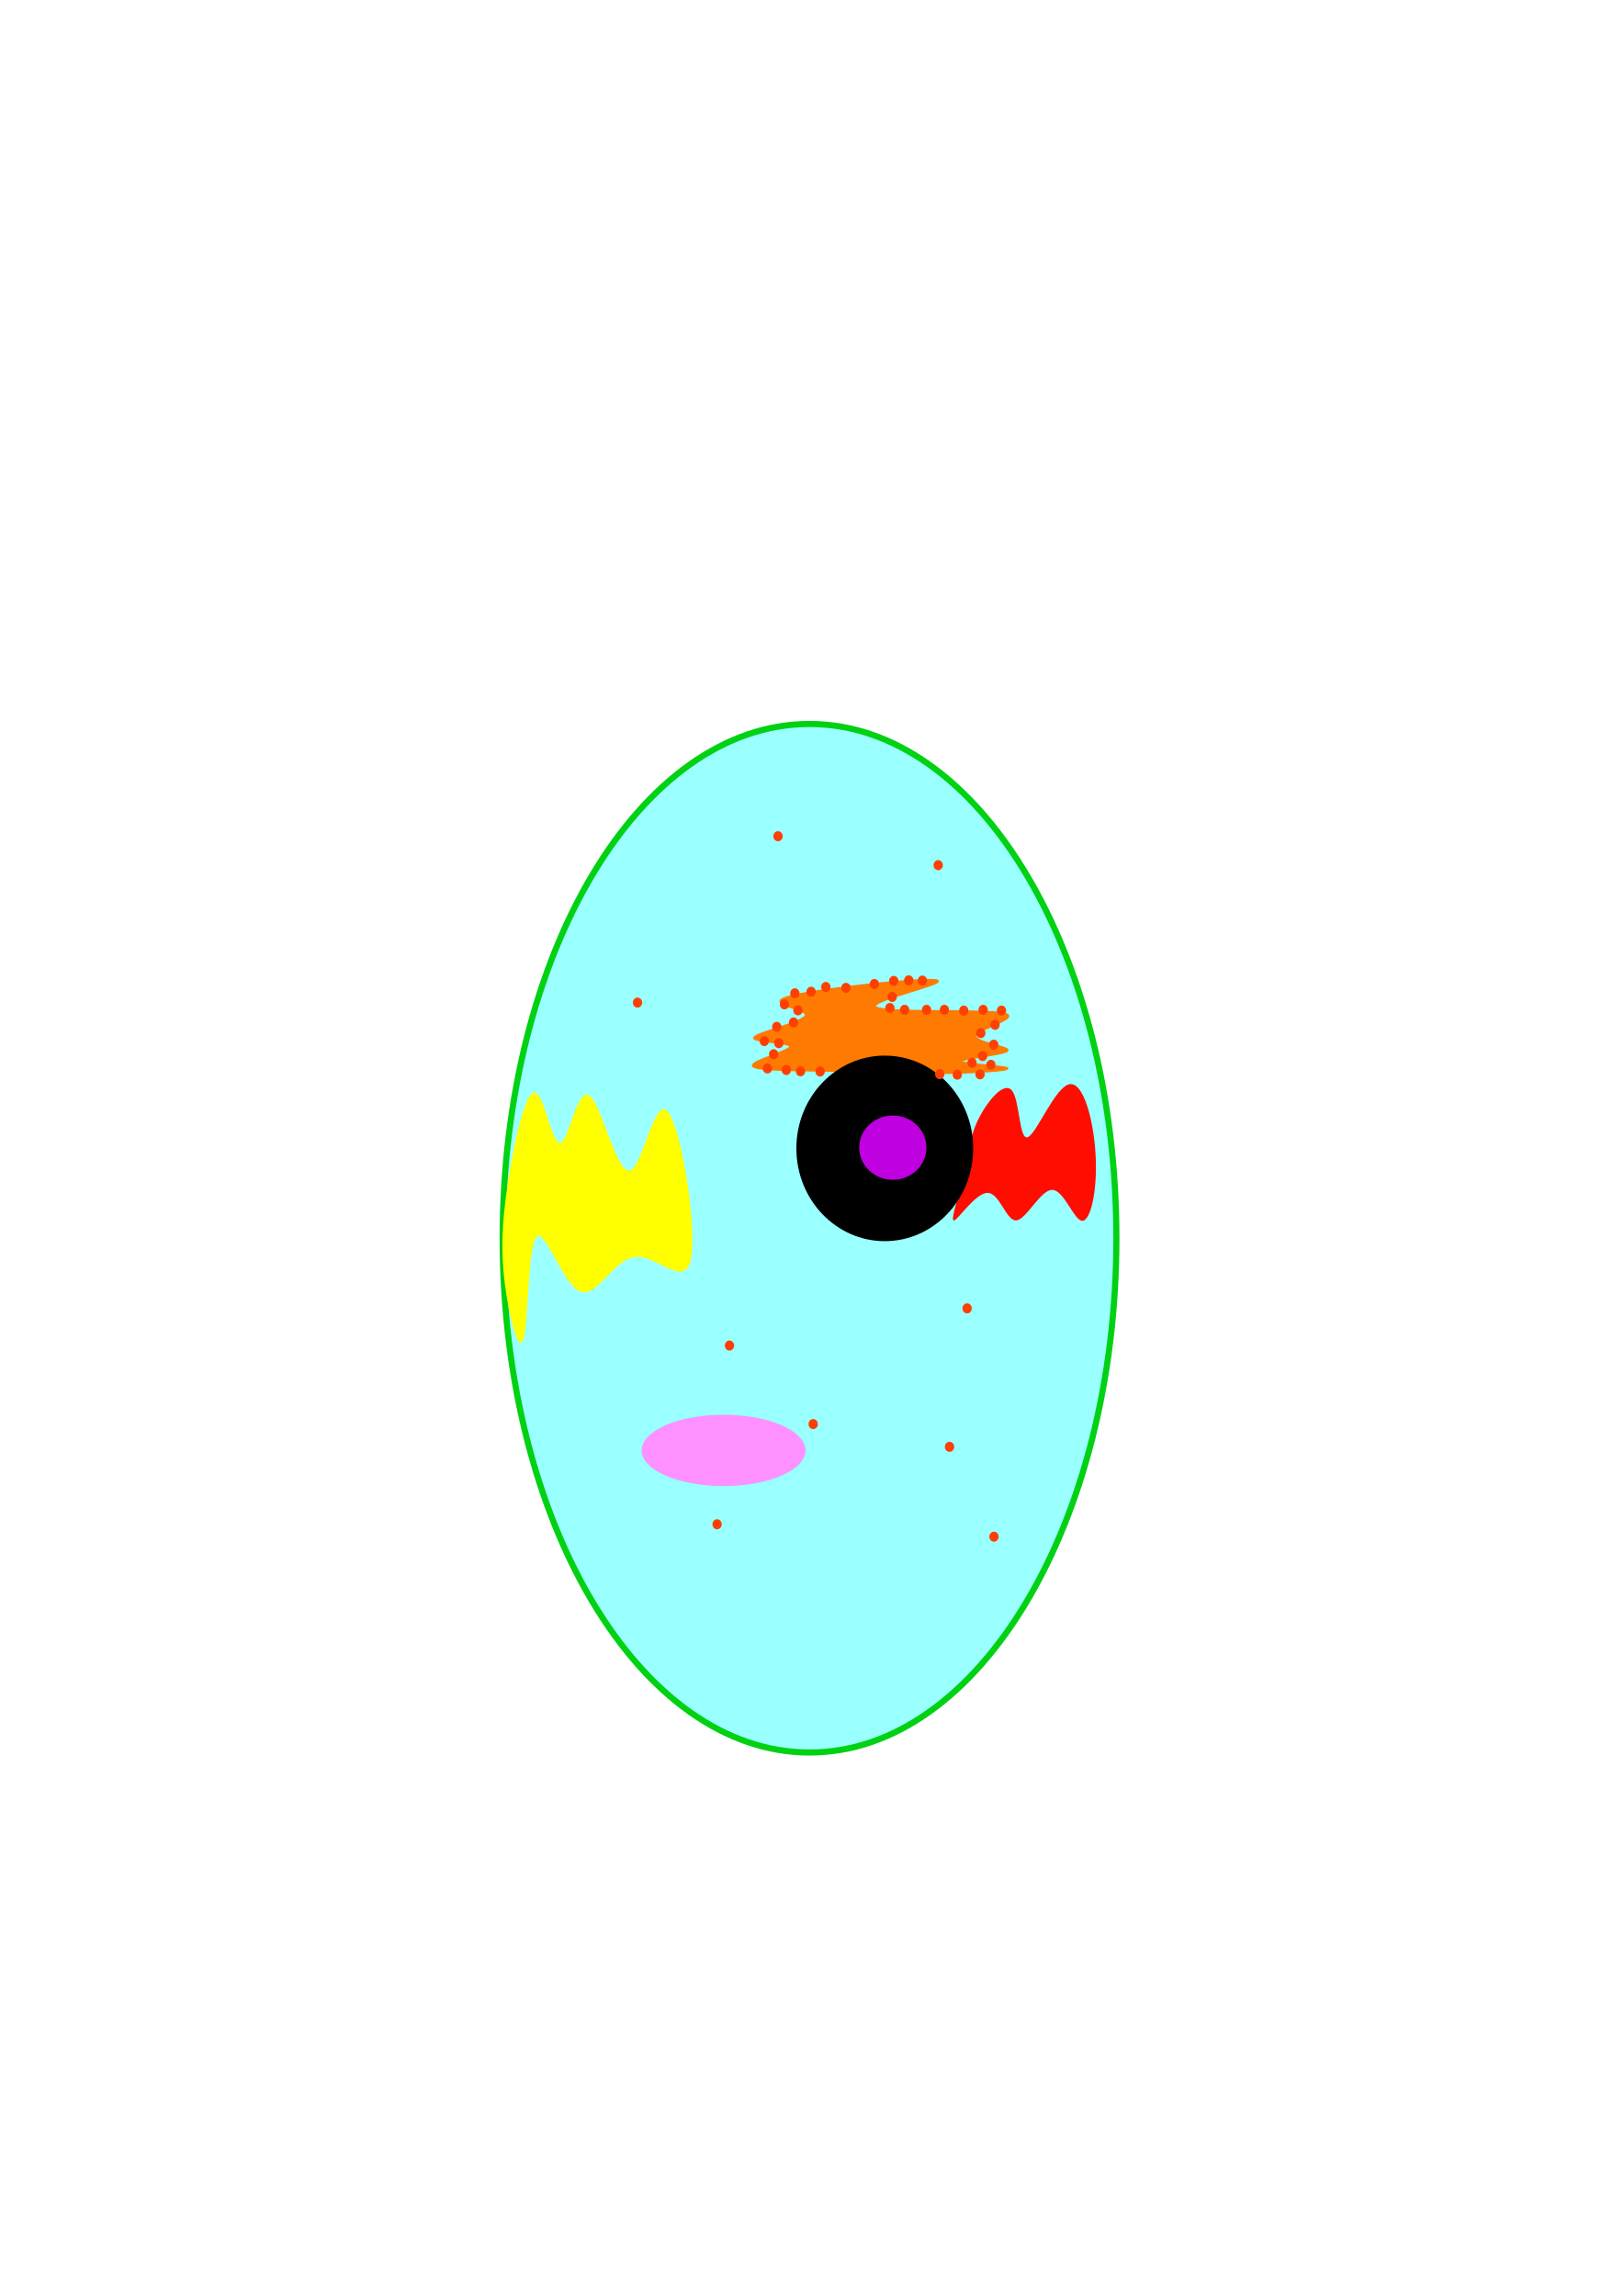
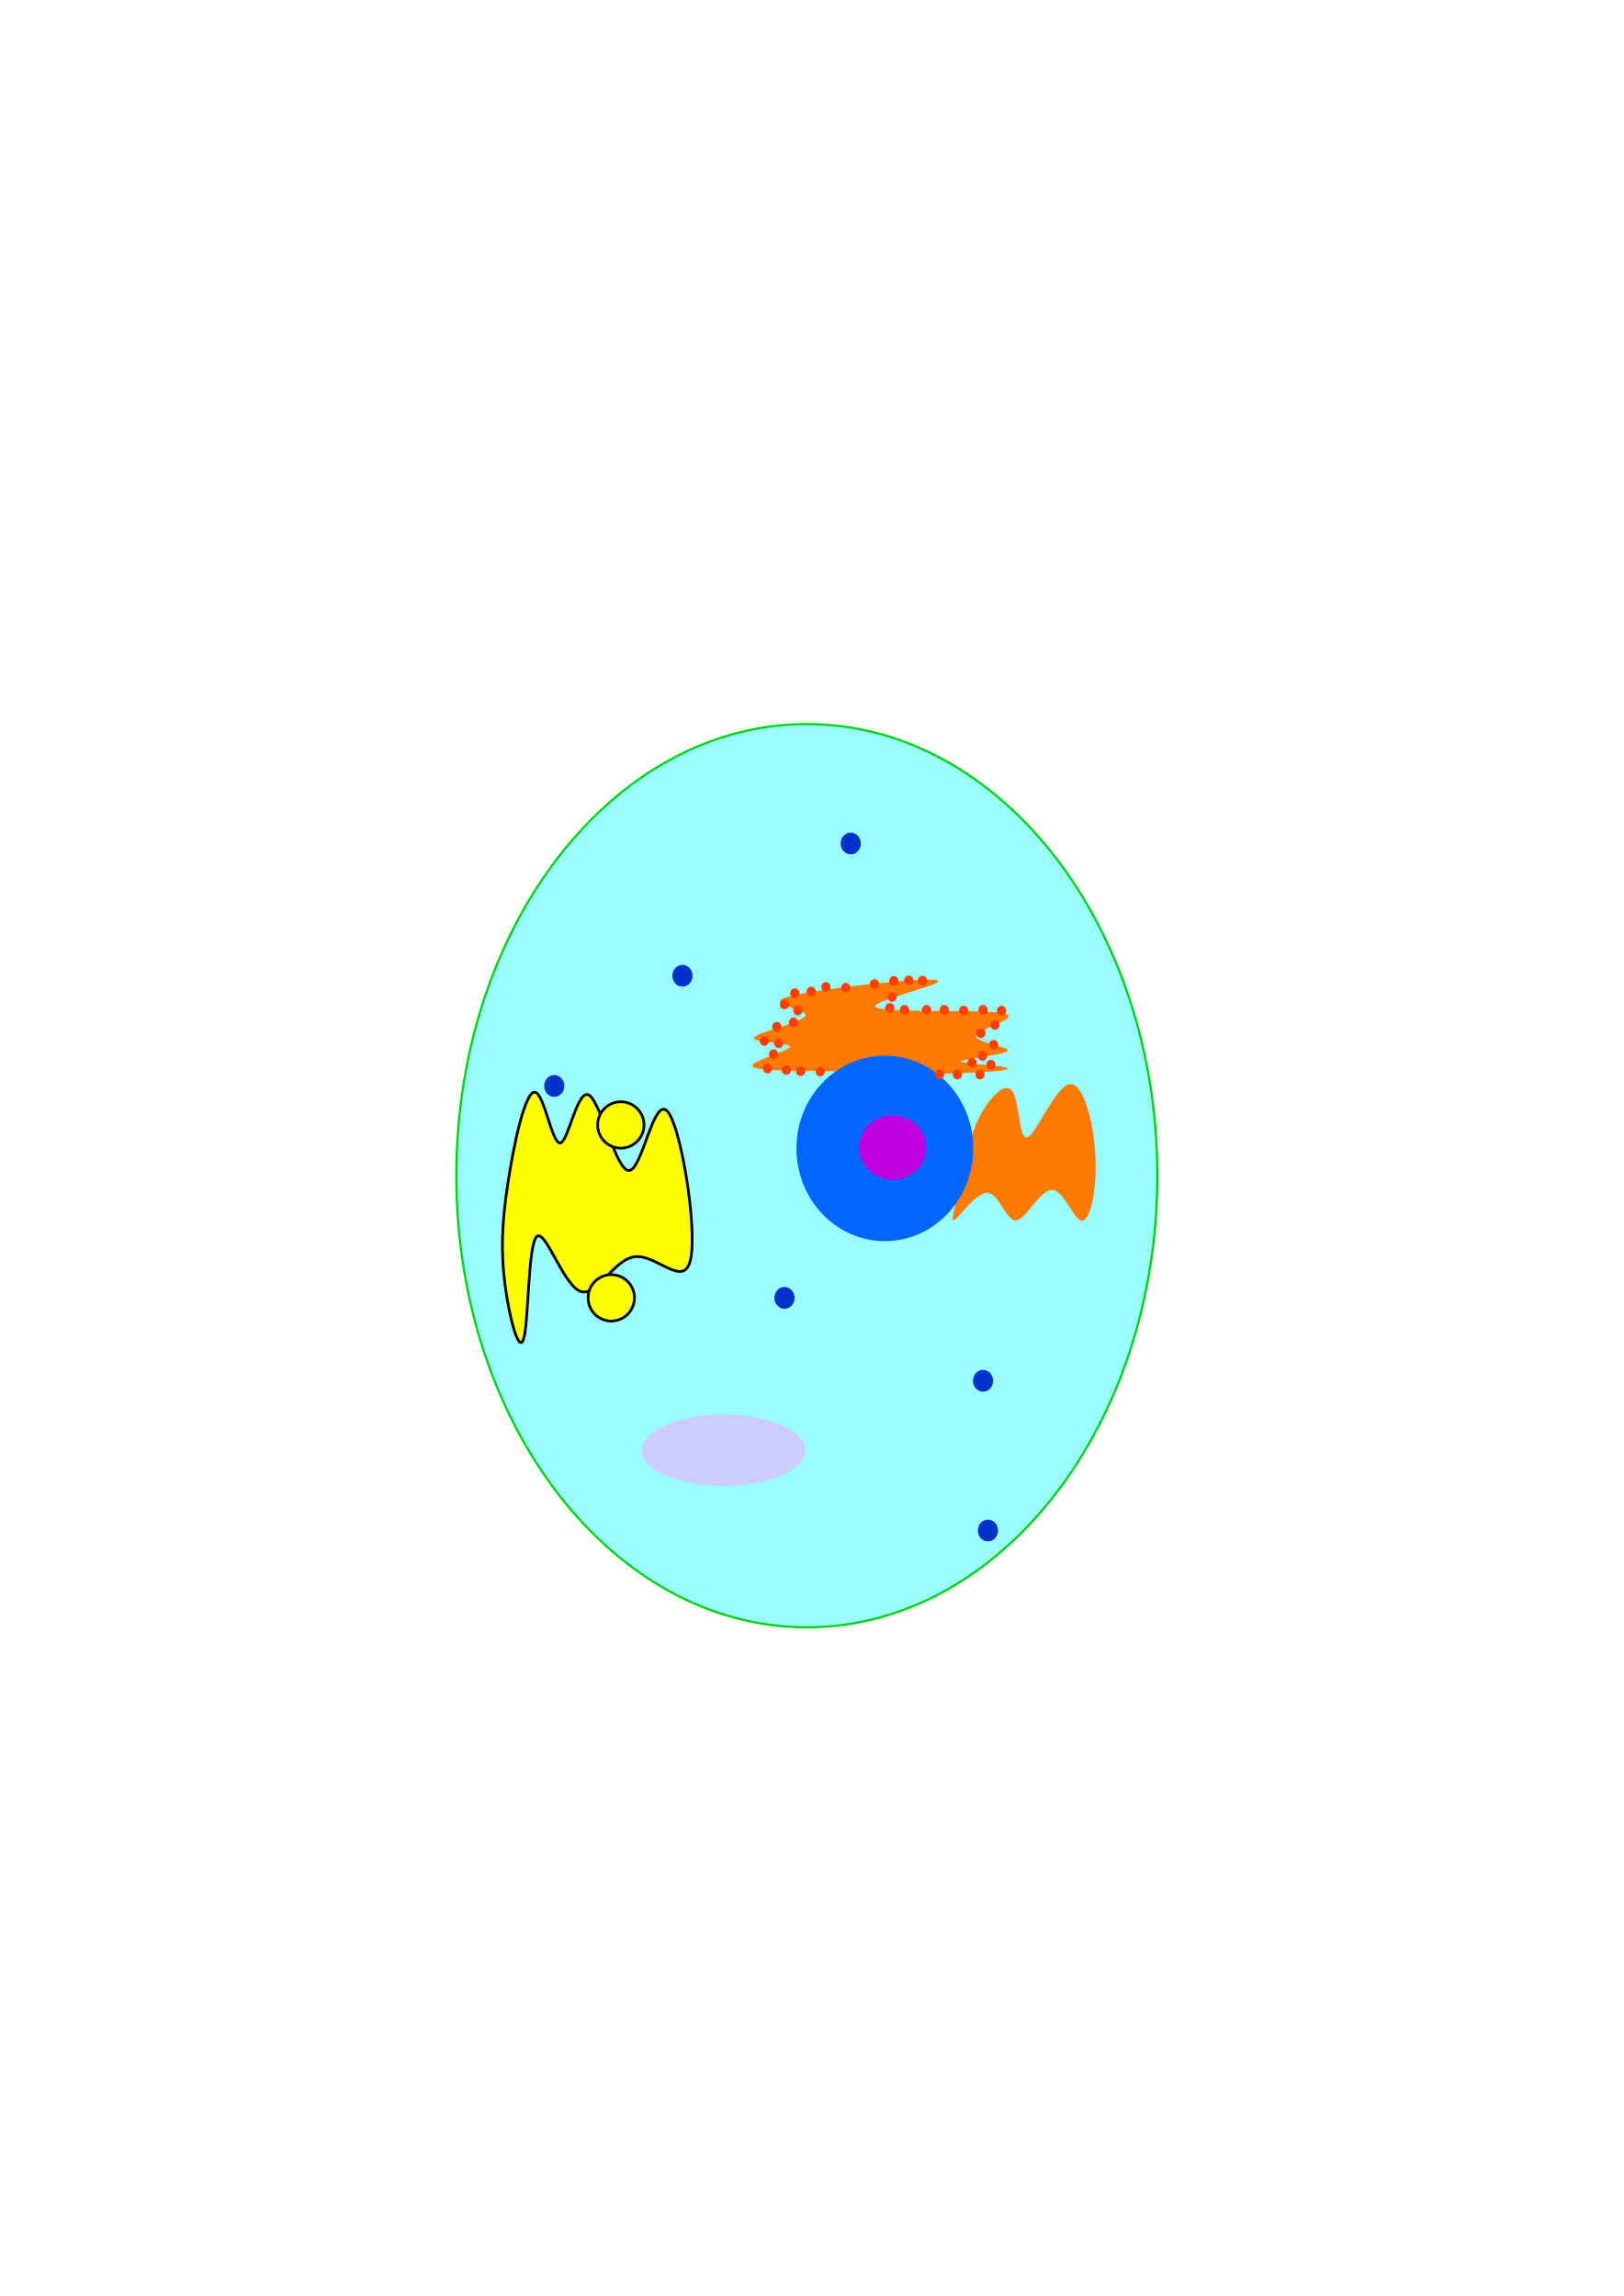
- <svg xmlns="http://www.w3.org/2000/svg" width="210mm" height="297mm" viewBox="0 0 210 297" version="1.1" id="svg8">
-   <defs id="defs2">
-     </defs>
-   <ellipse style="fill:#00ffff;fill-opacity:0.4;fill-rule:nonzero;stroke:#00d113;stroke-width:0.794;stroke-miterlimit:4;stroke-dasharray:none;stroke-opacity:1" id="path4485" cx="104.699" cy="160.173" rx="39.688" ry="66.524" />
-   <ellipse ry="4.61" rx="10.591" cy="187.62" cx="93.578" id="path4824" style="fill:#ff90ff;fill-opacity:1;fill-rule:nonzero;stroke:none;stroke-width:0;stroke-miterlimit:4;stroke-dasharray:none;stroke-opacity:1" />
+ <svg xmlns="http://www.w3.org/2000/svg" version="1.1" id="svg8" x="0px" y="0px" viewBox="0 0 595.3 841.9" style="enable-background:new 0 0 595.3 841.9;" xml:space="preserve">
+   <style type="text/css">
+ 	.st0{fill:#00FFFF;fill-opacity:0.4;stroke:#00D113;stroke-width:0.794;}
+ 	.st1{fill:#CCCCFF;}
+ 	.st2{fill:#FF7A00;stroke:#FF7A00;stroke-width:0.265;}
+ 	.st3{fill:#FF7A00;}
+ 	.st4{fill:#0066FF;}
+ 	.st5{fill:#FFFF00;stroke:#000000;}
+ 	.st6{fill:#BF00E0;}
+ 	.st7{fill:#FF3F00;}
+ 	.st8{fill:#0033CC;}
+ </style>
+   <defs>
+ 	
+ 	
+ 		</defs>
+   <ellipse id="path4485" class="st0" cx="295.8" cy="431.1" rx="128.5" ry="165.6">
+ </ellipse>
+   <ellipse id="path4824" class="st1" cx="265.3" cy="531.8" rx="30" ry="13.1">
+ </ellipse>
  <g id="layer1">
-     <path style="fill:#ff7a00;fill-opacity:1;stroke:#ff7a00;stroke-width:0.265px;stroke-linecap:butt;stroke-linejoin:miter;stroke-opacity:1" d="m 121.719,138.804 c 4.399,-0.039 9.009,-0.351 8.531,-0.629 -0.479,-0.278 -6.047,-0.523 -6.008,-0.896 0.039,-0.373 5.685,-0.874 6.047,-1.381 0.362,-0.507 -4.56,-1.019 -4.065,-1.993 0.496,-0.975 6.409,-2.411 3.258,-2.868 -3.151,-0.457 -15.368,0.067 -16.276,-0.78 -0.907,-0.846 9.494,-3.062 7.929,-3.441 -1.564,-0.379 -15.095,1.08 -18.909,2.066 -3.814,0.986 2.088,1.498 1.999,2.417 -0.089,0.919 -6.17,2.244 -6.654,2.879 -0.484,0.635 4.627,0.579 4.633,1.192 0.006,0.612 -5.095,1.893 -4.822,2.506 0.273,0.613 5.919,0.557 10.835,0.646 4.917,0.089 9.104,0.323 13.503,0.284 z" id="path4523" />
-     <path style="fill:#ff0d00;fill-opacity:1;stroke:none;stroke-width:0.265px;stroke-linecap:butt;stroke-linejoin:miter;stroke-opacity:1" d="m 126.446,144.962 c 1.13,-2.378 3.358,-5.151 4.41,-3.92 1.052,1.23 0.93,6.465 2.06,6.064 1.13,-0.401 3.513,-6.437 5.373,-6.849 1.86,-0.412 3.196,4.8 3.419,9.327 0.223,4.527 -0.668,8.369 -1.743,8.33 -1.075,-0.039 -2.333,-3.959 -3.864,-3.992 -1.531,-0.034 -3.335,3.82 -4.649,3.937 -1.314,0.117 -2.138,-3.502 -3.692,-3.552 -1.553,-0.05 -3.836,3.469 -4.376,3.563 -0.54,0.095 0.663,-3.235 1.281,-5.891 0.618,-2.656 0.651,-4.638 1.782,-7.016 z" id="path4819" />
-     <ellipse style="fill:#000000;fill-opacity:1;fill-rule:nonzero;stroke:#000000;stroke-width:0;stroke-miterlimit:4;stroke-dasharray:none;stroke-opacity:1" id="path4516" cx="114.432" cy="148.55" rx="11.434" ry="12.001" />
-     <path style="fill:#ffff00;fill-opacity:1;stroke:none;stroke-width:0;stroke-linecap:butt;stroke-linejoin:miter;stroke-miterlimit:4;stroke-dasharray:none;stroke-opacity:1" d="m 65.673,153.085 c 0.787,-5.197 2.236,-11.812 3.465,-11.78 1.228,0.031 2.236,6.709 3.307,6.552 1.071,-0.158 2.205,-7.15 3.748,-6.174 1.543,0.976 3.496,9.922 5.197,9.733 1.701,-0.189 3.15,-9.512 4.914,-7.686 1.764,1.827 3.843,14.804 3.087,18.994 -0.756,4.189 -4.347,-0.409 -7.213,-0.126 -2.866,0.283 -5.008,5.449 -7.213,4.441 -2.205,-1.008 -4.473,-8.189 -5.575,-7.024 -1.102,1.165 -1.039,10.678 -1.638,13.04 -0.599,2.362 -1.858,-2.425 -2.425,-6.709 -0.567,-4.284 -0.441,-8.064 0.347,-13.261 z" id="path4511" />
-     <ellipse style="fill:#bf00e0;fill-opacity:1;fill-rule:nonzero;stroke:#d300ff;stroke-width:0;stroke-miterlimit:4;stroke-dasharray:none;stroke-opacity:1" id="path4518" cx="115.472" cy="148.455" rx="4.347" ry="4.158" />
+     <path id="path4523" class="st2" d="   M345,393.5c12.5-0.1,25.5-1,24.2-1.8s-17.1-1.5-17-2.5c0.1-1.1,16.1-2.5,17.1-3.9c1-1.4-12.9-2.9-11.5-5.7   c1.4-2.8,18.2-6.8,9.2-8.1c-8.9-1.3-43.6,0.2-46.1-2.2c-2.6-2.4,26.9-8.7,22.5-9.8c-4.4-1.1-42.8,3.1-53.6,5.9   c-10.8,2.8,5.9,4.2,5.7,6.8c-0.3,2.6-17.5,6.4-18.9,8.2c-1.4,1.8,13.1,1.6,13.1,3.4c0,1.7-14.4,5.4-13.7,7.1   c0.8,1.7,16.8,1.6,30.7,1.8C320.7,392.9,332.6,393.6,345,393.5L345,393.5z" />
+     <path id="path4819" class="st3" d="   M358.4,410.9c3.2-6.7,9.5-14.6,12.5-11.1c3,3.5,2.6,18.3,5.8,17.2c3.2-1.1,10-18.2,15.2-19.4s9.1,13.6,9.7,26.4   c0.6,12.8-1.9,23.7-4.9,23.6c-3-0.1-6.6-11.2-11-11.3c-4.3-0.1-9.5,10.8-13.2,11.2c-3.7,0.3-6.1-9.9-10.5-10.1   c-4.4-0.1-10.9,9.8-12.4,10.1c-1.5,0.3,1.9-9.2,3.6-16.7C355.1,423.3,355.2,417.7,358.4,410.9L358.4,410.9z" />
+     <ellipse id="path4516" class="st4" cx="324.4" cy="421.1" rx="32.4" ry="34">
+ 	</ellipse>
+     <path id="path4511" class="st5" d="   M186.2,433.9c2.2-14.7,6.3-33.5,9.8-33.4c3.5,0.1,6.3,19,9.4,18.6c3-0.4,6.3-20.3,10.6-17.5c4.4,2.8,9.9,28.1,14.7,27.6   c4.8-0.5,8.9-27,13.9-21.8c5,5.2,10.9,42,8.7,53.8c-2.1,11.9-12.3-1.2-20.4-0.4c-8.1,0.8-14.2,15.4-20.4,12.6   c-6.3-2.9-12.7-23.2-15.8-19.9s-2.9,30.3-4.6,37c-1.7,6.7-5.3-6.9-6.9-19C183.6,459.4,183.9,448.7,186.2,433.9z" />
+     <ellipse id="path4518" class="st6" cx="327.3" cy="420.8" rx="12.3" ry="11.8">
+ 	</ellipse>
  </g>
  <g id="g4872">
-     <ellipse ry="0.651" rx="0.601" cy="127.668" cx="106.808" id="path4529" style="fill:#ff3f00;fill-opacity:1;fill-rule:nonzero;stroke:#ff7a00;stroke-width:0;stroke-miterlimit:4;stroke-dasharray:none;stroke-opacity:1" />
-     <ellipse ry="0.651" rx="0.601" cy="127.785" cx="109.413" id="path4529-0" style="fill:#ff3f00;fill-opacity:1;fill-rule:nonzero;stroke:#ff7a00;stroke-width:0;stroke-miterlimit:4;stroke-dasharray:none;stroke-opacity:1" />
-     <ellipse ry="0.651" rx="0.601" cy="127.284" cx="113.088" id="path4529-07" style="fill:#ff3f00;fill-opacity:1;fill-rule:nonzero;stroke:#ff7a00;stroke-width:0;stroke-miterlimit:4;stroke-dasharray:none;stroke-opacity:1" />
-     <ellipse ry="0.651" rx="0.601" cy="126.883" cx="115.594" id="path4529-6" style="fill:#ff3f00;fill-opacity:1;fill-rule:nonzero;stroke:#ff7a00;stroke-width:0;stroke-miterlimit:4;stroke-dasharray:none;stroke-opacity:1" />
-     <ellipse ry="0.651" rx="0.601" cy="136.605" cx="127.087" id="path4529-62" style="fill:#ff3f00;fill-opacity:1;fill-rule:nonzero;stroke:#ff7a00;stroke-width:0;stroke-miterlimit:4;stroke-dasharray:none;stroke-opacity:1" />
-     <ellipse ry="0.651" rx="0.601" cy="135.135" cx="128.523" id="path4529-1" style="fill:#ff3f00;fill-opacity:1;fill-rule:nonzero;stroke:#ff7a00;stroke-width:0;stroke-miterlimit:4;stroke-dasharray:none;stroke-opacity:1" />
-     <ellipse ry="0.651" rx="0.601" cy="133.631" cx="126.853" id="path4529-9" style="fill:#ff3f00;fill-opacity:1;fill-rule:nonzero;stroke:#ff7a00;stroke-width:0;stroke-miterlimit:4;stroke-dasharray:none;stroke-opacity:1" />
-     <ellipse ry="0.651" rx="0.601" cy="132.562" cx="128.69" id="path4529-5" style="fill:#ff3f00;fill-opacity:1;fill-rule:nonzero;stroke:#ff7a00;stroke-width:0;stroke-miterlimit:4;stroke-dasharray:none;stroke-opacity:1" />
-     <ellipse ry="0.651" rx="0.601" cy="130.725" cx="129.525" id="path4529-8" style="fill:#ff3f00;fill-opacity:1;fill-rule:nonzero;stroke:#ff7a00;stroke-width:0;stroke-miterlimit:4;stroke-dasharray:none;stroke-opacity:1" />
-     <ellipse ry="0.651" rx="0.601" cy="130.625" cx="127.153" id="path4529-53" style="fill:#ff3f00;fill-opacity:1;fill-rule:nonzero;stroke:#ff7a00;stroke-width:0;stroke-miterlimit:4;stroke-dasharray:none;stroke-opacity:1" />
-     <ellipse ry="0.651" rx="0.601" cy="130.725" cx="124.648" id="path4529-4" style="fill:#ff3f00;fill-opacity:1;fill-rule:nonzero;stroke:#ff7a00;stroke-width:0;stroke-miterlimit:4;stroke-dasharray:none;stroke-opacity:1" />
-     <ellipse ry="0.651" rx="0.601" cy="130.625" cx="122.142" id="path4529-7" style="fill:#ff3f00;fill-opacity:1;fill-rule:nonzero;stroke:#ff7a00;stroke-width:0;stroke-miterlimit:4;stroke-dasharray:none;stroke-opacity:1" />
-     <ellipse ry="0.651" rx="0.601" cy="130.625" cx="119.837" id="path4529-17" style="fill:#ff3f00;fill-opacity:1;fill-rule:nonzero;stroke:#ff7a00;stroke-width:0;stroke-miterlimit:4;stroke-dasharray:none;stroke-opacity:1" />
-     <ellipse ry="0.651" rx="0.601" cy="130.625" cx="116.997" id="path4529-2" style="fill:#ff3f00;fill-opacity:1;fill-rule:nonzero;stroke:#ff7a00;stroke-width:0;stroke-miterlimit:4;stroke-dasharray:none;stroke-opacity:1" />
-     <ellipse ry="0.651" rx="0.601" cy="130.391" cx="115.093" id="path4529-05" style="fill:#ff3f00;fill-opacity:1;fill-rule:nonzero;stroke:#ff7a00;stroke-width:0;stroke-miterlimit:4;stroke-dasharray:none;stroke-opacity:1" />
-     <ellipse ry="0.651" rx="0.601" cy="126.85" cx="119.302" id="path4529-626" style="fill:#ff3f00;fill-opacity:1;fill-rule:nonzero;stroke:#ff7a00;stroke-width:0;stroke-miterlimit:4;stroke-dasharray:none;stroke-opacity:1" />
-     <ellipse ry="0.651" rx="0.601" cy="128.954" cx="115.394" id="path4529-98" style="fill:#ff3f00;fill-opacity:1;fill-rule:nonzero;stroke:#ff7a00;stroke-width:0;stroke-miterlimit:4;stroke-dasharray:none;stroke-opacity:1" />
-     <ellipse ry="0.651" rx="0.601" cy="126.816" cx="117.532" id="path4529-82" style="fill:#ff3f00;fill-opacity:1;fill-rule:nonzero;stroke:#ff7a00;stroke-width:0;stroke-miterlimit:4;stroke-dasharray:none;stroke-opacity:1" />
-     <ellipse ry="0.651" rx="0.601" cy="138.576" cx="103.534" id="path4529-537" style="fill:#ff3f00;fill-opacity:1;fill-rule:nonzero;stroke:#ff7a00;stroke-width:0;stroke-miterlimit:4;stroke-dasharray:none;stroke-opacity:1" />
-     <ellipse ry="0.651" rx="0.601" cy="138.609" cx="106.073" id="path4529-25" style="fill:#ff3f00;fill-opacity:1;fill-rule:nonzero;stroke:#ff7a00;stroke-width:0;stroke-miterlimit:4;stroke-dasharray:none;stroke-opacity:1" />
-     <ellipse ry="0.651" rx="0.601" cy="138.944" cx="121.541" id="path4529-24" style="fill:#ff3f00;fill-opacity:1;fill-rule:nonzero;stroke:#ff7a00;stroke-width:0;stroke-miterlimit:4;stroke-dasharray:none;stroke-opacity:1" />
-     <ellipse ry="0.651" rx="0.601" cy="139.01" cx="123.813" id="path4529-47" style="fill:#ff3f00;fill-opacity:1;fill-rule:nonzero;stroke:#ff7a00;stroke-width:0;stroke-miterlimit:4;stroke-dasharray:none;stroke-opacity:1" />
-     <ellipse ry="0.651" rx="0.601" cy="138.977" cx="126.753" id="path4529-73" style="fill:#ff3f00;fill-opacity:1;fill-rule:nonzero;stroke:#ff7a00;stroke-width:0;stroke-miterlimit:4;stroke-dasharray:none;stroke-opacity:1" />
-     <ellipse ry="0.651" rx="0.601" cy="137.741" cx="128.156" id="path4529-3" style="fill:#ff3f00;fill-opacity:1;fill-rule:nonzero;stroke:#ff7a00;stroke-width:0;stroke-miterlimit:4;stroke-dasharray:none;stroke-opacity:1" />
-     <ellipse ry="0.651" rx="0.601" cy="137.474" cx="125.717" id="path4529-32" style="fill:#ff3f00;fill-opacity:1;fill-rule:nonzero;stroke:#ff7a00;stroke-width:0;stroke-miterlimit:4;stroke-dasharray:none;stroke-opacity:1" />
-     <ellipse ry="0.651" rx="0.601" cy="132.83" cx="100.46" id="path4529-23" style="fill:#ff3f00;fill-opacity:1;fill-rule:nonzero;stroke:#ff7a00;stroke-width:0;stroke-miterlimit:4;stroke-dasharray:none;stroke-opacity:1" />
-     <ellipse ry="0.651" rx="0.601" cy="134.667" cx="98.856" id="path4529-46" style="fill:#ff3f00;fill-opacity:1;fill-rule:nonzero;stroke:#ff7a00;stroke-width:0;stroke-miterlimit:4;stroke-dasharray:none;stroke-opacity:1" />
-     <ellipse ry="0.651" rx="0.601" cy="134.934" cx="100.727" id="path4529-45" style="fill:#ff3f00;fill-opacity:1;fill-rule:nonzero;stroke:#ff7a00;stroke-width:0;stroke-miterlimit:4;stroke-dasharray:none;stroke-opacity:1" />
-     <ellipse ry="0.651" rx="0.601" cy="136.371" cx="100.059" id="path4529-09" style="fill:#ff3f00;fill-opacity:1;fill-rule:nonzero;stroke:#ff7a00;stroke-width:0;stroke-miterlimit:4;stroke-dasharray:none;stroke-opacity:1" />
-     <ellipse ry="0.651" rx="0.601" cy="138.208" cx="99.257" id="path4529-31" style="fill:#ff3f00;fill-opacity:1;fill-rule:nonzero;stroke:#ff7a00;stroke-width:0;stroke-miterlimit:4;stroke-dasharray:none;stroke-opacity:1" />
-     <ellipse ry="0.651" rx="0.601" cy="138.409" cx="101.696" id="path4529-08" style="fill:#ff3f00;fill-opacity:1;fill-rule:nonzero;stroke:#ff7a00;stroke-width:0;stroke-miterlimit:4;stroke-dasharray:none;stroke-opacity:1" />
-     <ellipse ry="0.651" rx="0.601" cy="128.286" cx="104.903" id="path4529-36" style="fill:#ff3f00;fill-opacity:1;fill-rule:nonzero;stroke:#ff7a00;stroke-width:0;stroke-miterlimit:4;stroke-dasharray:none;stroke-opacity:1" />
-     <ellipse ry="0.651" rx="0.601" cy="128.487" cx="102.799" id="path4529-83" style="fill:#ff3f00;fill-opacity:1;fill-rule:nonzero;stroke:#ff7a00;stroke-width:0;stroke-miterlimit:4;stroke-dasharray:none;stroke-opacity:1" />
-     <ellipse ry="0.651" rx="0.601" cy="129.923" cx="101.462" id="path4529-22" style="fill:#ff3f00;fill-opacity:1;fill-rule:nonzero;stroke:#ff7a00;stroke-width:0;stroke-miterlimit:4;stroke-dasharray:none;stroke-opacity:1" />
-     <ellipse ry="0.651" rx="0.601" cy="130.692" cx="103.199" id="path4529-43" style="fill:#ff3f00;fill-opacity:1;fill-rule:nonzero;stroke:#ff7a00;stroke-width:0;stroke-miterlimit:4;stroke-dasharray:none;stroke-opacity:1" />
-     <ellipse ry="0.651" rx="0.601" cy="132.262" cx="102.631" id="path4529-50" style="fill:#ff3f00;fill-opacity:1;fill-rule:nonzero;stroke:#ff7a00;stroke-width:0;stroke-miterlimit:4;stroke-dasharray:none;stroke-opacity:1" />
-     <ellipse ry="0.651" rx="0.601" cy="184.212" cx="105.171" id="path4529-36-8" style="fill:#ff3f00;fill-opacity:1;fill-rule:nonzero;stroke:#ff7a00;stroke-width:0;stroke-miterlimit:4;stroke-dasharray:none;stroke-opacity:1" />
-     <ellipse ry="0.651" rx="0.601" cy="197.175" cx="92.743" id="path4529-36-6" style="fill:#ff3f00;fill-opacity:1;fill-rule:nonzero;stroke:#ff7a00;stroke-width:0;stroke-miterlimit:4;stroke-dasharray:none;stroke-opacity:1" />
-     <ellipse ry="0.651" rx="0.601" cy="169.245" cx="125.082" id="path4529-36-7" style="fill:#ff3f00;fill-opacity:1;fill-rule:nonzero;stroke:#ff7a00;stroke-width:0;stroke-miterlimit:4;stroke-dasharray:none;stroke-opacity:1" />
-     <ellipse ry="0.651" rx="0.601" cy="129.689" cx="82.453" id="path4529-36-1" style="fill:#ff3f00;fill-opacity:1;fill-rule:nonzero;stroke:#ff7a00;stroke-width:0;stroke-miterlimit:4;stroke-dasharray:none;stroke-opacity:1" />
-     <ellipse ry="0.651" rx="0.601" cy="108.174" cx="100.627" id="path4529-36-5" style="fill:#ff3f00;fill-opacity:1;fill-rule:nonzero;stroke:#ff7a00;stroke-width:0;stroke-miterlimit:4;stroke-dasharray:none;stroke-opacity:1" />
-     <ellipse ry="0.651" rx="0.601" cy="111.916" cx="121.34" id="path4529-36-77" style="fill:#ff3f00;fill-opacity:1;fill-rule:nonzero;stroke:#ff7a00;stroke-width:0;stroke-miterlimit:4;stroke-dasharray:none;stroke-opacity:1" />
-     <ellipse ry="0.651" rx="0.601" cy="198.778" cx="128.557" id="path4529-36-0" style="fill:#ff3f00;fill-opacity:1;fill-rule:nonzero;stroke:#ff7a00;stroke-width:0;stroke-miterlimit:4;stroke-dasharray:none;stroke-opacity:1" />
-     <ellipse ry="0.651" rx="0.601" cy="187.152" cx="122.81" id="path4529-36-9" style="fill:#ff3f00;fill-opacity:1;fill-rule:nonzero;stroke:#ff7a00;stroke-width:0;stroke-miterlimit:4;stroke-dasharray:none;stroke-opacity:1" />
-     <ellipse ry="0.651" rx="0.601" cy="174.056" cx="94.346" id="path4529-36-91" style="fill:#ff3f00;fill-opacity:1;fill-rule:nonzero;stroke:#ff7a00;stroke-width:0;stroke-miterlimit:4;stroke-dasharray:none;stroke-opacity:1" />
+     <ellipse id="path4529" class="st7" cx="302.8" cy="361.9" rx="1.7" ry="1.8" />
+     <ellipse id="path4529-0" class="st7" cx="310.1" cy="362.2" rx="1.7" ry="1.8" />
+     <ellipse id="path4529-07" class="st7" cx="320.6" cy="360.8" rx="1.7" ry="1.8" />
+     <ellipse id="path4529-6" class="st7" cx="327.7" cy="359.7" rx="1.7" ry="1.8" />
+     <ellipse id="path4529-62" class="st7" cx="360.2" cy="387.2" rx="1.7" ry="1.8" />
+     <ellipse id="path4529-1" class="st7" cx="364.3" cy="383.1" rx="1.7" ry="1.8" />
+     <ellipse id="path4529-9" class="st7" cx="359.6" cy="378.8" rx="1.7" ry="1.8" />
+     <ellipse id="path4529-5" class="st7" cx="364.8" cy="375.8" rx="1.7" ry="1.8" />
+     <ellipse id="path4529-8" class="st7" cx="367.2" cy="370.6" rx="1.7" ry="1.8" />
+     <ellipse id="path4529-53" class="st7" cx="360.4" cy="370.3" rx="1.7" ry="1.8" />
+     <ellipse id="path4529-4" class="st7" cx="353.3" cy="370.6" rx="1.7" ry="1.8" />
+     <ellipse id="path4529-7" class="st7" cx="346.2" cy="370.3" rx="1.7" ry="1.8" />
+     <ellipse id="path4529-17" class="st7" cx="339.7" cy="370.3" rx="1.7" ry="1.8" />
+     <ellipse id="path4529-2" class="st7" cx="331.6" cy="370.3" rx="1.7" ry="1.8" />
+     <ellipse id="path4529-05" class="st7" cx="326.2" cy="369.6" rx="1.7" ry="1.8" />
+     <ellipse id="path4529-626" class="st7" cx="338.2" cy="359.6" rx="1.7" ry="1.8" />
+     <ellipse id="path4529-98" class="st7" cx="327.1" cy="365.5" rx="1.7" ry="1.8" />
+     <ellipse id="path4529-82" class="st7" cx="333.2" cy="359.5" rx="1.7" ry="1.8" />
+     <ellipse id="path4529-537" class="st7" cx="293.5" cy="392.8" rx="1.7" ry="1.8" />
+     <ellipse id="path4529-25" class="st7" cx="300.7" cy="392.9" rx="1.7" ry="1.8" />
+     <ellipse id="path4529-24" class="st7" cx="344.5" cy="393.9" rx="1.7" ry="1.8" />
+     <ellipse id="path4529-47" class="st7" cx="351" cy="394" rx="1.7" ry="1.8" />
+     <ellipse id="path4529-73" class="st7" cx="359.3" cy="394" rx="1.7" ry="1.8" />
+     <ellipse id="path4529-3" class="st7" cx="363.3" cy="390.4" rx="1.7" ry="1.8" />
+     <ellipse id="path4529-32" class="st7" cx="356.4" cy="389.7" rx="1.7" ry="1.8" />
+     <ellipse id="path4529-23" class="st7" cx="284.8" cy="376.5" rx="1.7" ry="1.8" />
+     <ellipse id="path4529-46" class="st7" cx="280.2" cy="381.7" rx="1.7" ry="1.8" />
+     <ellipse id="path4529-45" class="st7" cx="285.5" cy="382.5" rx="1.7" ry="1.8" />
+     <ellipse id="path4529-09" class="st7" cx="283.6" cy="386.6" rx="1.7" ry="1.8" />
+     <ellipse id="path4529-31" class="st7" cx="281.4" cy="391.8" rx="1.7" ry="1.8" />
+     <ellipse id="path4529-08" class="st7" cx="288.3" cy="392.3" rx="1.7" ry="1.8" />
+     <ellipse id="path4529-36" class="st7" cx="297.4" cy="363.6" rx="1.7" ry="1.8" />
+     <ellipse id="path4529-83" class="st7" cx="291.4" cy="364.2" rx="1.7" ry="1.8" />
+     <ellipse id="path4529-22" class="st7" cx="287.6" cy="368.3" rx="1.7" ry="1.8" />
+     <ellipse id="path4529-43" class="st7" cx="292.5" cy="370.5" rx="1.7" ry="1.8" />
+     <ellipse id="path4529-50" class="st7" cx="290.9" cy="374.9" rx="1.7" ry="1.8" />
+     <ellipse id="path4529-36-0" class="st8" cx="362.2" cy="561.2" rx="3.7" ry="4" />
+     <ellipse id="path4529-36-0_1_" class="st8" cx="203.2" cy="398.2" rx="3.7" ry="4" />
+     <ellipse id="path4529-36-0_2_" class="st8" cx="250.2" cy="357.8" rx="3.7" ry="4" />
+     <ellipse id="path4529-36-0_3_" class="st8" cx="287.6" cy="475.9" rx="3.7" ry="4" />
+     <ellipse id="path4529-36-0_4_" class="st8" cx="311.9" cy="309.3" rx="3.7" ry="4" />
+     <ellipse id="path4529-36-0_5_" class="st8" cx="360.4" cy="506.3" rx="3.7" ry="4" />
  </g>
+   <circle class="st5" cx="227.6" cy="412.5" r="8.5" />
+   <circle class="st5" cx="224.1" cy="475.9" r="8.5" />
</svg>
